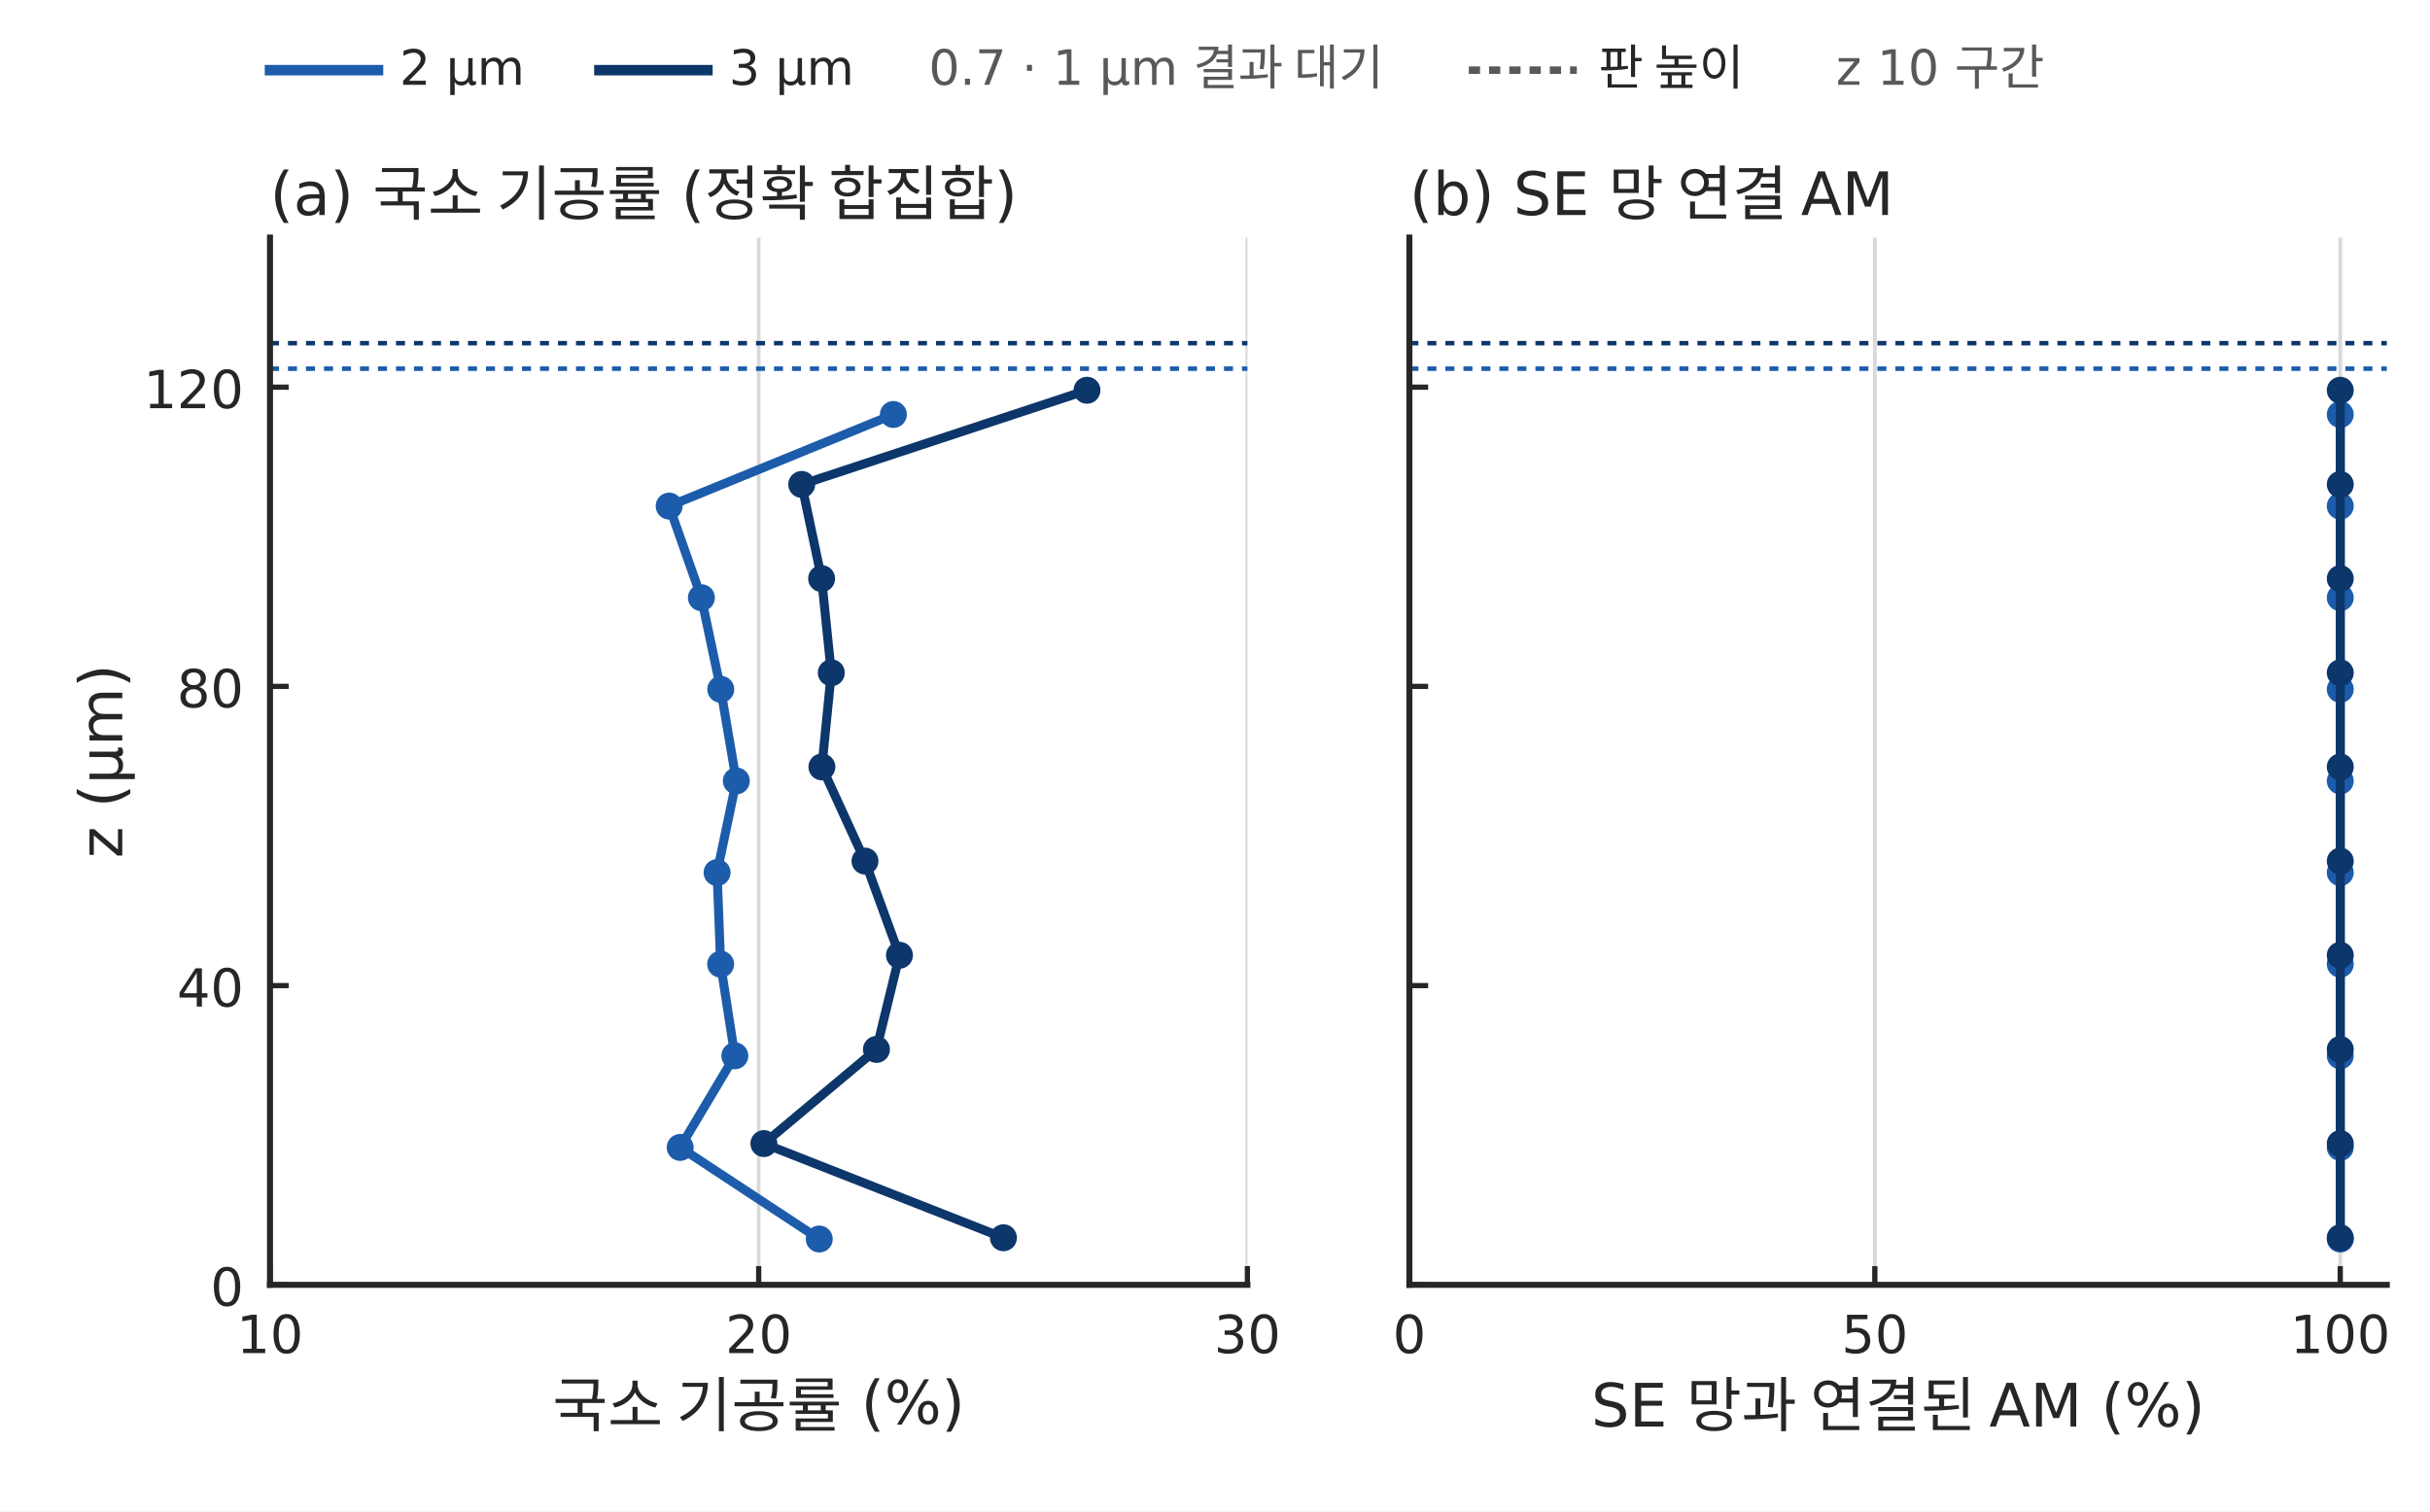
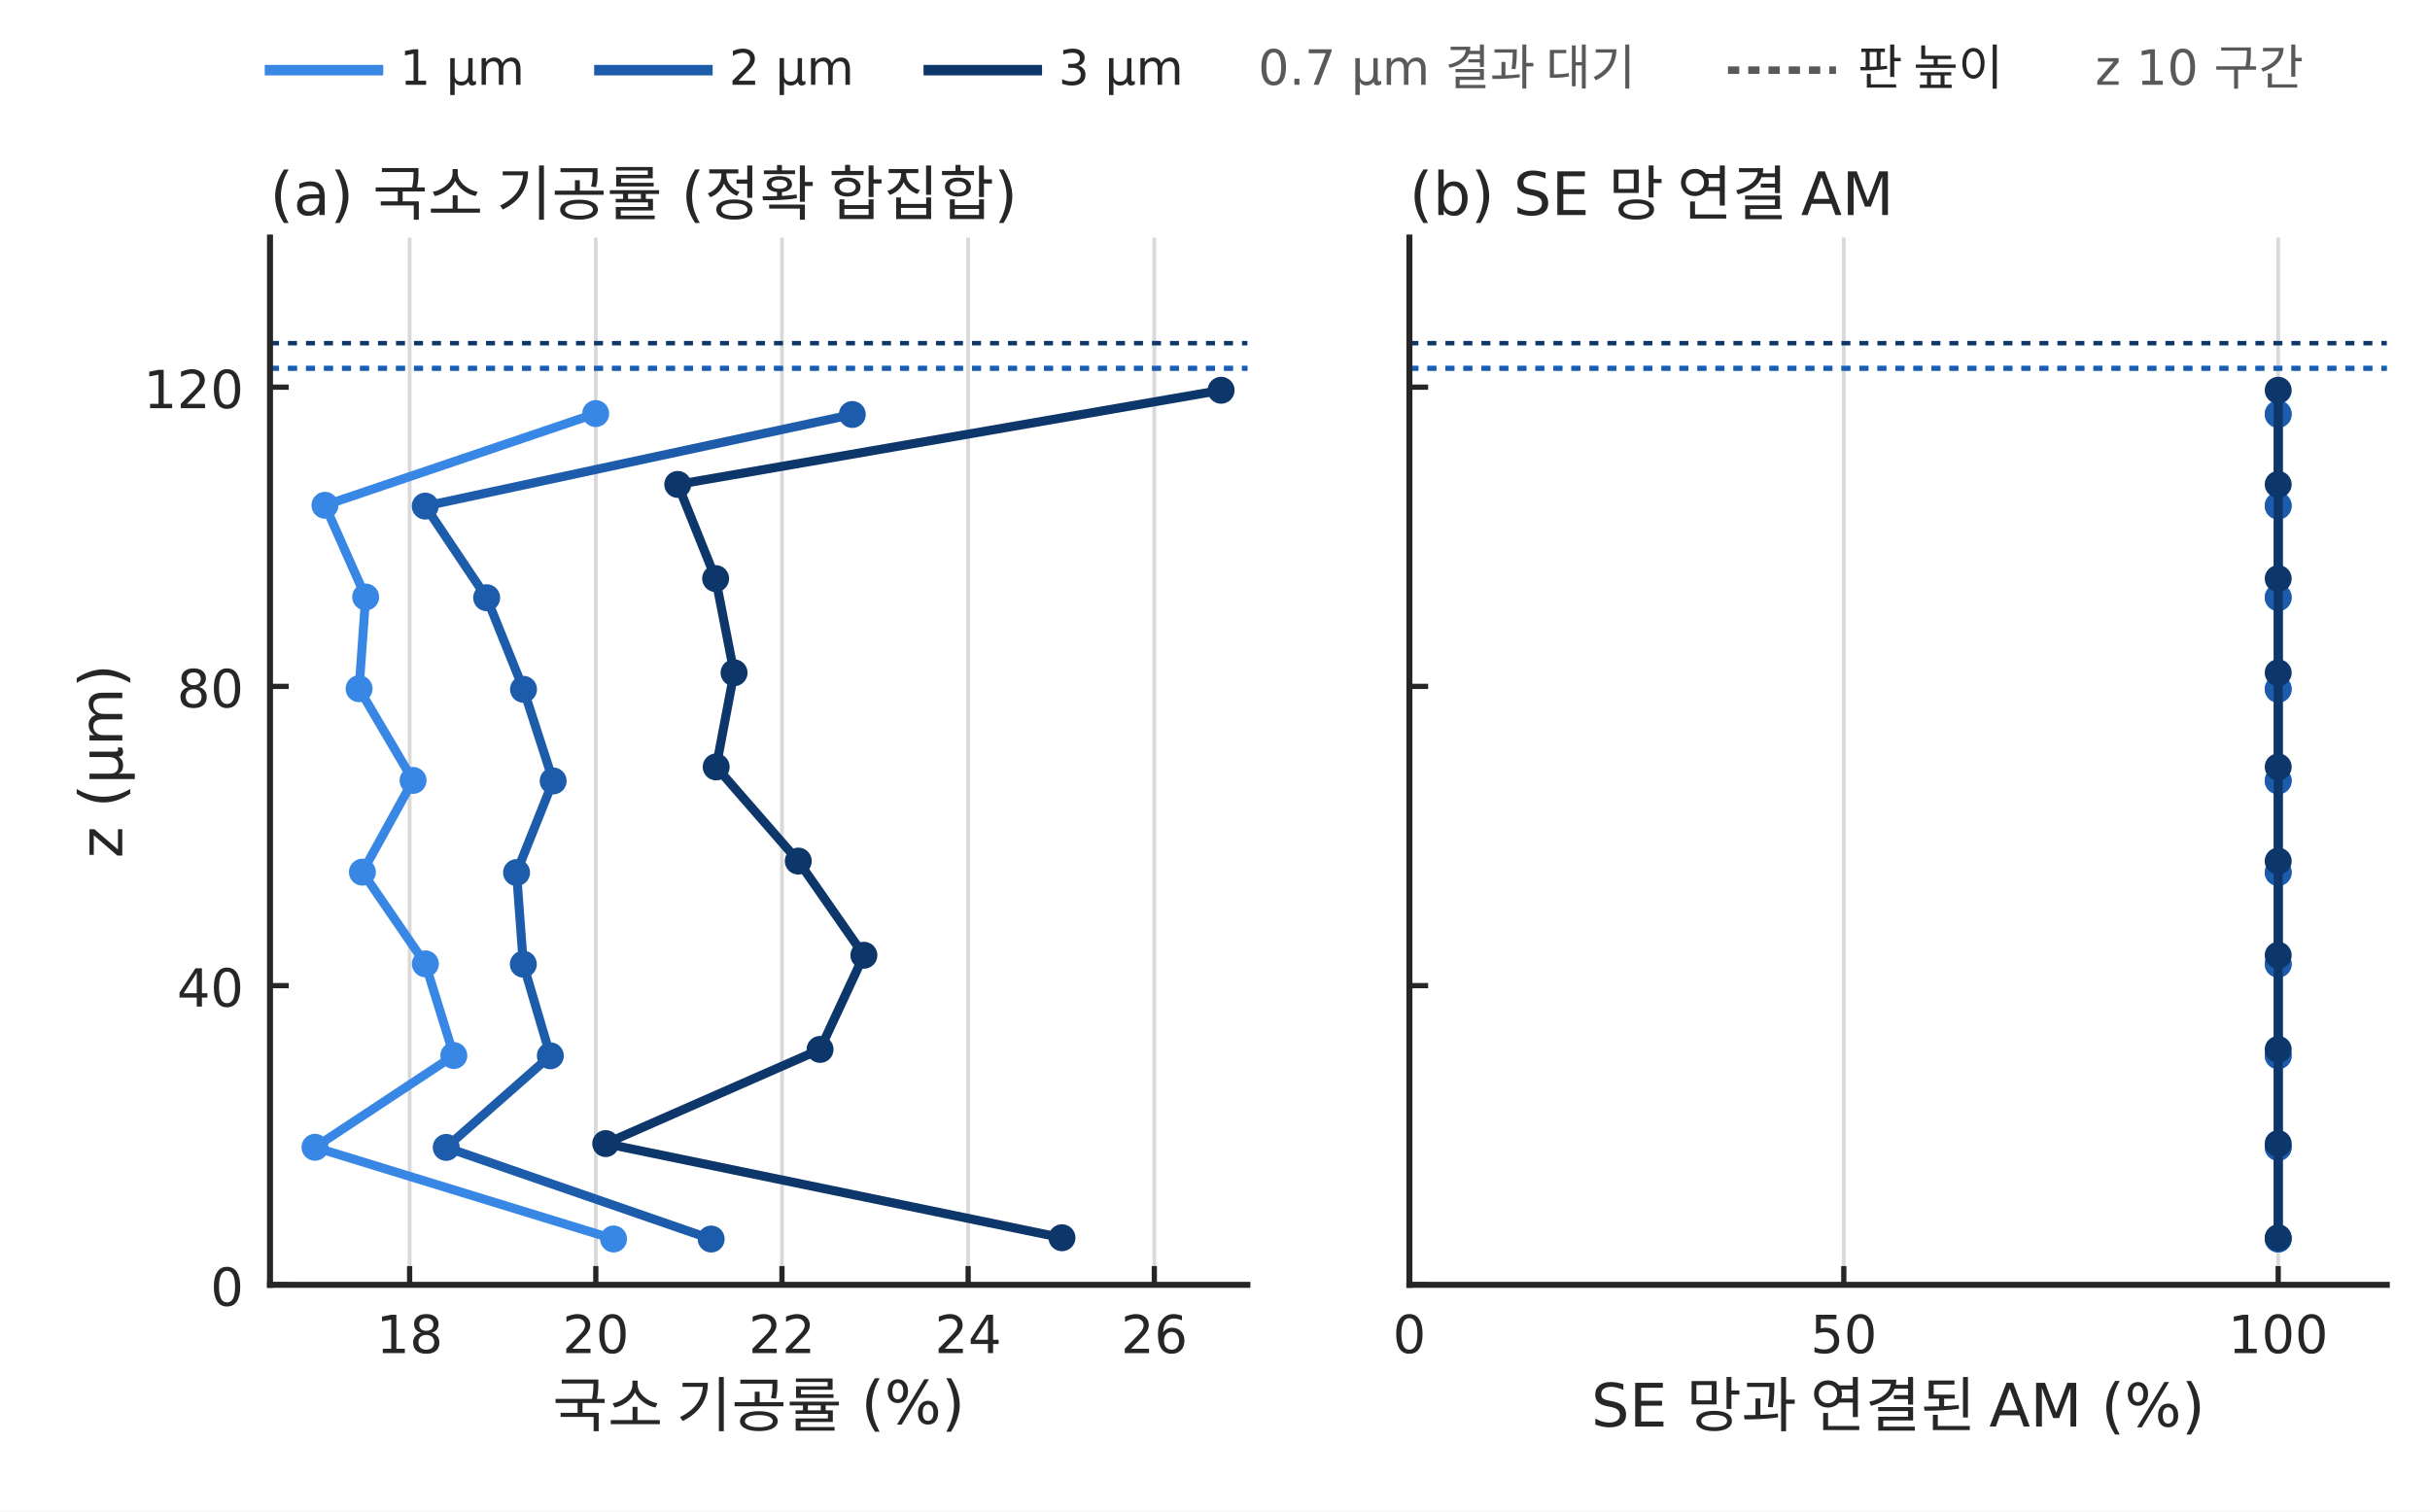
<svg xmlns="http://www.w3.org/2000/svg" xmlns:xlink="http://www.w3.org/1999/xlink" width="324pt" height="201.6pt" viewBox="0 0 324 201.6" version="1.1">
  <defs>
    <style type="text/css">*{stroke-linejoin: round; stroke-linecap: butt}</style>
  </defs>
  <g id="figure_1">
    <g id="patch_1">
      <path d="M 0 201.6  L 324 201.6  L 324 0  L 0 0  z " style="fill: #ffffff" />
    </g>
    <g id="axes_1">
      <g id="patch_2">
        <path d="M 36 171.36  L 166.32 171.36  L 166.32 31.68  L 36 31.68  z " style="fill: #ffffff" />
      </g>
      <g id="matplotlib.axis_1">
        <g id="xtick_1">
          <g id="line2d_1">
-             <path d="M 36 171.36  L 36 31.68  " clip-path="url(#pb339ef42fa)" style="fill: none; stroke: #d9d9d9; stroke-width: 0.5; stroke-linecap: square" />
+             <path d="M 54.617 171.36  L 54.617 31.68  " clip-path="url(#pb339ef42fa)" style="fill: none; stroke: #d9d9d9; stroke-width: 0.5; stroke-linecap: square" />
          </g>
          <g id="line2d_2">
            <defs>
              <path id="m898c4f598d" d="M 0 0  L 0 -2.5  " style="stroke: #262626; stroke-width: 0.7" />
            </defs>
            <g>
-               <use xlink:href="#m898c4f598d" x="36" y="171.36" style="fill: #262626; stroke: #262626; stroke-width: 0.7" />
+               <use xlink:href="#m898c4f598d" x="54.617" y="171.36" style="fill: #262626; stroke: #262626; stroke-width: 0.7" />
            </g>
          </g>
          <g id="text_1">
-             <text style="font-size: 7px; font-family: 'Aptos', 'Malgun Gothic', 'Carlito', 'WenQuanYi Zen Hei', 'DejaVu Sans'; text-anchor: middle; fill: #262626" x="36" y="180.459" transform="rotate(-0 36 180.4586)">10</text>
+             <text style="font-size: 7px; font-family: 'Aptos', 'Malgun Gothic', 'Carlito', 'WenQuanYi Zen Hei', 'DejaVu Sans'; text-anchor: middle; fill: #262626" x="54.617" y="180.459" transform="rotate(-0 54.61714 180.4586)">18</text>
          </g>
        </g>
        <g id="xtick_2">
          <g id="line2d_3">
-             <path d="M 101.16 171.36  L 101.16 31.68  " clip-path="url(#pb339ef42fa)" style="fill: none; stroke: #d9d9d9; stroke-width: 0.5; stroke-linecap: square" />
+             <path d="M 79.44 171.36  L 79.44 31.68  " clip-path="url(#pb339ef42fa)" style="fill: none; stroke: #d9d9d9; stroke-width: 0.5; stroke-linecap: square" />
          </g>
          <g id="line2d_4">
            <g>
-               <use xlink:href="#m898c4f598d" x="101.16" y="171.36" style="fill: #262626; stroke: #262626; stroke-width: 0.7" />
+               <use xlink:href="#m898c4f598d" x="79.44" y="171.36" style="fill: #262626; stroke: #262626; stroke-width: 0.7" />
            </g>
          </g>
          <g id="text_2">
-             <text style="font-size: 7px; font-family: 'Aptos', 'Malgun Gothic', 'Carlito', 'WenQuanYi Zen Hei', 'DejaVu Sans'; text-anchor: middle; fill: #262626" x="101.16" y="180.459" transform="rotate(-0 101.16 180.4586)">20</text>
+             <text style="font-size: 7px; font-family: 'Aptos', 'Malgun Gothic', 'Carlito', 'WenQuanYi Zen Hei', 'DejaVu Sans'; text-anchor: middle; fill: #262626" x="79.44" y="180.459" transform="rotate(-0 79.44 180.4586)">20</text>
          </g>
        </g>
        <g id="xtick_3">
          <g id="line2d_5">
-             <path d="M 166.32 171.36  L 166.32 31.68  " clip-path="url(#pb339ef42fa)" style="fill: none; stroke: #d9d9d9; stroke-width: 0.5; stroke-linecap: square" />
+             <path d="M 104.263 171.36  L 104.263 31.68  " clip-path="url(#pb339ef42fa)" style="fill: none; stroke: #d9d9d9; stroke-width: 0.5; stroke-linecap: square" />
          </g>
          <g id="line2d_6">
            <g>
-               <use xlink:href="#m898c4f598d" x="166.32" y="171.36" style="fill: #262626; stroke: #262626; stroke-width: 0.7" />
+               <use xlink:href="#m898c4f598d" x="104.263" y="171.36" style="fill: #262626; stroke: #262626; stroke-width: 0.7" />
            </g>
          </g>
          <g id="text_3">
-             <text style="font-size: 7px; font-family: 'Aptos', 'Malgun Gothic', 'Carlito', 'WenQuanYi Zen Hei', 'DejaVu Sans'; text-anchor: middle; fill: #262626" x="166.32" y="180.459" transform="rotate(-0 166.32 180.4586)">30</text>
-           </g>
-         </g>
-         <g id="text_4">
+             <text style="font-size: 7px; font-family: 'Aptos', 'Malgun Gothic', 'Carlito', 'WenQuanYi Zen Hei', 'DejaVu Sans'; text-anchor: middle; fill: #262626" x="104.263" y="180.459" transform="rotate(-0 104.2629 180.4586)">22</text>
+           </g>
+         </g>
+         <g id="xtick_4">
+           <g id="line2d_7">
+             <path d="M 129.086 171.36  L 129.086 31.68  " clip-path="url(#pb339ef42fa)" style="fill: none; stroke: #d9d9d9; stroke-width: 0.5; stroke-linecap: square" />
+           </g>
+           <g id="line2d_8">
+             <g>
+               <use xlink:href="#m898c4f598d" x="129.086" y="171.36" style="fill: #262626; stroke: #262626; stroke-width: 0.7" />
+             </g>
+           </g>
+           <g id="text_4">
+             <text style="font-size: 7px; font-family: 'Aptos', 'Malgun Gothic', 'Carlito', 'WenQuanYi Zen Hei', 'DejaVu Sans'; text-anchor: middle; fill: #262626" x="129.086" y="180.459" transform="rotate(-0 129.0857 180.4586)">24</text>
+           </g>
+         </g>
+         <g id="xtick_5">
+           <g id="line2d_9">
+             <path d="M 153.909 171.36  L 153.909 31.68  " clip-path="url(#pb339ef42fa)" style="fill: none; stroke: #d9d9d9; stroke-width: 0.5; stroke-linecap: square" />
+           </g>
+           <g id="line2d_10">
+             <g>
+               <use xlink:href="#m898c4f598d" x="153.909" y="171.36" style="fill: #262626; stroke: #262626; stroke-width: 0.7" />
+             </g>
+           </g>
+           <g id="text_5">
+             <text style="font-size: 7px; font-family: 'Aptos', 'Malgun Gothic', 'Carlito', 'WenQuanYi Zen Hei', 'DejaVu Sans'; text-anchor: middle; fill: #262626" x="153.909" y="180.459" transform="rotate(-0 153.9086 180.4586)">26</text>
+           </g>
+         </g>
+         <g id="text_6">
          <text style="font-size: 8px; font-family: 'Aptos', 'Malgun Gothic', 'Carlito', 'WenQuanYi Zen Hei', 'DejaVu Sans'; text-anchor: middle; fill: #262626" x="101.16" y="190.258" transform="rotate(-0 101.16 190.2584)">국소 기공률 (%)</text>
        </g>
      </g>
      <g id="matplotlib.axis_2">
        <g id="ytick_1">
-           <g id="line2d_7">
+           <g id="line2d_11">
            <defs>
              <path id="m4b9ea9e945" d="M 0 0  L 2.5 0  " style="stroke: #262626; stroke-width: 0.7" />
            </defs>
            <g>
              <use xlink:href="#m4b9ea9e945" x="36" y="171.36" style="fill: #262626; stroke: #262626; stroke-width: 0.7" />
            </g>
          </g>
-           <g id="text_5">
+           <g id="text_7">
            <text style="font-size: 7px; font-family: 'Aptos', 'Malgun Gothic', 'Carlito', 'WenQuanYi Zen Hei', 'DejaVu Sans'; text-anchor: end; fill: #262626" x="32.5" y="174.159" transform="rotate(-0 32.5 174.1593)">0</text>
          </g>
        </g>
        <g id="ytick_2">
-           <g id="line2d_8">
+           <g id="line2d_12">
            <g>
              <use xlink:href="#m4b9ea9e945" x="36" y="131.451" style="fill: #262626; stroke: #262626; stroke-width: 0.7" />
            </g>
          </g>
-           <g id="text_6">
+           <g id="text_8">
            <text style="font-size: 7px; font-family: 'Aptos', 'Malgun Gothic', 'Carlito', 'WenQuanYi Zen Hei', 'DejaVu Sans'; text-anchor: end; fill: #262626" x="32.5" y="134.251" transform="rotate(-0 32.5 134.2507)">40</text>
          </g>
        </g>
        <g id="ytick_3">
-           <g id="line2d_9">
+           <g id="line2d_13">
            <g>
              <use xlink:href="#m4b9ea9e945" x="36" y="91.543" style="fill: #262626; stroke: #262626; stroke-width: 0.7" />
            </g>
          </g>
-           <g id="text_7">
+           <g id="text_9">
            <text style="font-size: 7px; font-family: 'Aptos', 'Malgun Gothic', 'Carlito', 'WenQuanYi Zen Hei', 'DejaVu Sans'; text-anchor: end; fill: #262626" x="32.5" y="94.342" transform="rotate(-0 32.5 94.34217)">80</text>
          </g>
        </g>
        <g id="ytick_4">
-           <g id="line2d_10">
+           <g id="line2d_14">
            <g>
              <use xlink:href="#m4b9ea9e945" x="36" y="51.634" style="fill: #262626; stroke: #262626; stroke-width: 0.7" />
            </g>
          </g>
-           <g id="text_8">
+           <g id="text_10">
            <text style="font-size: 7px; font-family: 'Aptos', 'Malgun Gothic', 'Carlito', 'WenQuanYi Zen Hei', 'DejaVu Sans'; text-anchor: end; fill: #262626" x="32.5" y="54.434" transform="rotate(-0 32.5 54.4336)">120</text>
          </g>
        </g>
-         <g id="text_9">
+         <g id="text_11">
          <text style="font-size: 8px; font-family: 'Aptos', 'Malgun Gothic', 'Carlito', 'WenQuanYi Zen Hei', 'DejaVu Sans'; text-anchor: middle; fill: #262626" x="16.305" y="101.52" transform="rotate(-90 16.305 101.52)">z (µm)</text>
        </g>
      </g>
-       <g id="line2d_11">
+       <g id="line2d_15">
+         <path d="M 36 49.044  L 166.32 49.044  " clip-path="url(#pb339ef42fa)" style="fill: none; stroke-dasharray: 1.2,1.2; stroke-dashoffset: 0; stroke: #3987e5; stroke-width: 0.6" />
+       </g>
+       <g id="line2d_16">
        <path d="M 36 49.171  L 166.32 49.171  " clip-path="url(#pb339ef42fa)" style="fill: none; stroke-dasharray: 1.2,1.2; stroke-dashoffset: 0; stroke: #1c5cab; stroke-width: 0.6" />
      </g>
-       <g id="line2d_12">
+       <g id="line2d_17">
        <path d="M 36 45.771  L 166.32 45.771  " clip-path="url(#pb339ef42fa)" style="fill: none; stroke-dasharray: 1.2,1.2; stroke-dashoffset: 0; stroke: #0d366b; stroke-width: 0.6" />
      </g>
      <g id="patch_3">
        <path d="M 36 171.36  L 36 31.68  " style="fill: none; stroke: #262626; stroke-width: 0.8; stroke-linejoin: miter; stroke-linecap: square" />
      </g>
      <g id="patch_4">
        <path d="M 36 171.36  L 166.32 171.36  " style="fill: none; stroke: #262626; stroke-width: 0.8; stroke-linejoin: miter; stroke-linecap: square" />
      </g>
-       <g id="line2d_13">
-         <path d="M 109.235 165.251  L 90.69 153.032  L 97.977 140.813  L 96.087 128.594  L 95.612 116.375  L 98.175 104.156  L 96.1 91.937  L 93.52 79.718  L 89.221 67.499  L 119.114 55.28  " clip-path="url(#pb339ef42fa)" style="fill: none; stroke: #1c5cab; stroke-width: 1.2; stroke-linecap: square" />
+       <g id="line2d_18">
+         <path d="M 81.809 165.244  L 42.001 153.013  L 60.511 140.781  L 56.717 128.549  L 48.32 116.318  L 55.075 104.086  L 47.877 91.855  L 48.755 79.623  L 43.328 67.392  L 79.426 55.16  " clip-path="url(#pb339ef42fa)" style="fill: none; stroke: #3987e5; stroke-width: 1.2; stroke-linecap: square" />
+         <defs>
+           <path id="m0f9a346765" d="M 0 1.3  C 0.345 1.3 0.675 1.163 0.919 0.919  C 1.163 0.675 1.3 0.345 1.3 0  C 1.3 -0.345 1.163 -0.675 0.919 -0.919  C 0.675 -1.163 0.345 -1.3 0 -1.3  C -0.345 -1.3 -0.675 -1.163 -0.919 -0.919  C -1.163 -0.675 -1.3 -0.345 -1.3 0  C -1.3 0.345 -1.163 0.675 -0.919 0.919  C -0.675 1.163 -0.345 1.3 0 1.3  z " style="stroke: #3987e5" />
+         </defs>
+         <g clip-path="url(#pb339ef42fa)">
+           <use xlink:href="#m0f9a346765" x="81.809" y="165.244" style="fill: #3987e5; stroke: #3987e5" />
+           <use xlink:href="#m0f9a346765" x="42.001" y="153.013" style="fill: #3987e5; stroke: #3987e5" />
+           <use xlink:href="#m0f9a346765" x="60.511" y="140.781" style="fill: #3987e5; stroke: #3987e5" />
+           <use xlink:href="#m0f9a346765" x="56.717" y="128.549" style="fill: #3987e5; stroke: #3987e5" />
+           <use xlink:href="#m0f9a346765" x="48.32" y="116.318" style="fill: #3987e5; stroke: #3987e5" />
+           <use xlink:href="#m0f9a346765" x="55.075" y="104.086" style="fill: #3987e5; stroke: #3987e5" />
+           <use xlink:href="#m0f9a346765" x="47.877" y="91.855" style="fill: #3987e5; stroke: #3987e5" />
+           <use xlink:href="#m0f9a346765" x="48.755" y="79.623" style="fill: #3987e5; stroke: #3987e5" />
+           <use xlink:href="#m0f9a346765" x="43.328" y="67.392" style="fill: #3987e5; stroke: #3987e5" />
+           <use xlink:href="#m0f9a346765" x="79.426" y="55.16" style="fill: #3987e5; stroke: #3987e5" />
+         </g>
+       </g>
+       <g id="line2d_19">
+         <path d="M 94.822 165.251  L 59.497 153.032  L 73.377 140.813  L 69.776 128.594  L 68.873 116.375  L 73.754 104.156  L 69.802 91.937  L 64.887 79.718  L 56.698 67.499  L 113.638 55.28  " clip-path="url(#pb339ef42fa)" style="fill: none; stroke: #1c5cab; stroke-width: 1.2; stroke-linecap: square" />
        <defs>
          <path id="m8c6df40e9e" d="M 0 1.3  C 0.345 1.3 0.675 1.163 0.919 0.919  C 1.163 0.675 1.3 0.345 1.3 0  C 1.3 -0.345 1.163 -0.675 0.919 -0.919  C 0.675 -1.163 0.345 -1.3 0 -1.3  C -0.345 -1.3 -0.675 -1.163 -0.919 -0.919  C -1.163 -0.675 -1.3 -0.345 -1.3 0  C -1.3 0.345 -1.163 0.675 -0.919 0.919  C -0.675 1.163 -0.345 1.3 0 1.3  z " style="stroke: #1c5cab" />
        </defs>
        <g clip-path="url(#pb339ef42fa)">
-           <use xlink:href="#m8c6df40e9e" x="109.235" y="165.251" style="fill: #1c5cab; stroke: #1c5cab" />
-           <use xlink:href="#m8c6df40e9e" x="90.69" y="153.032" style="fill: #1c5cab; stroke: #1c5cab" />
-           <use xlink:href="#m8c6df40e9e" x="97.977" y="140.813" style="fill: #1c5cab; stroke: #1c5cab" />
-           <use xlink:href="#m8c6df40e9e" x="96.087" y="128.594" style="fill: #1c5cab; stroke: #1c5cab" />
-           <use xlink:href="#m8c6df40e9e" x="95.612" y="116.375" style="fill: #1c5cab; stroke: #1c5cab" />
-           <use xlink:href="#m8c6df40e9e" x="98.175" y="104.156" style="fill: #1c5cab; stroke: #1c5cab" />
-           <use xlink:href="#m8c6df40e9e" x="96.1" y="91.937" style="fill: #1c5cab; stroke: #1c5cab" />
-           <use xlink:href="#m8c6df40e9e" x="93.52" y="79.718" style="fill: #1c5cab; stroke: #1c5cab" />
-           <use xlink:href="#m8c6df40e9e" x="89.221" y="67.499" style="fill: #1c5cab; stroke: #1c5cab" />
-           <use xlink:href="#m8c6df40e9e" x="119.114" y="55.28" style="fill: #1c5cab; stroke: #1c5cab" />
-         </g>
-       </g>
-       <g id="line2d_14">
-         <path d="M 133.791 165.081  L 101.853 152.522  L 116.859 139.963  L 119.927 127.404  L 115.333 114.845  L 109.587 102.286  L 110.839 89.727  L 109.549 77.168  L 106.896 64.609  L 144.931 52.05  " clip-path="url(#pb339ef42fa)" style="fill: none; stroke: #0d366b; stroke-width: 1.2; stroke-linecap: square" />
+           <use xlink:href="#m8c6df40e9e" x="94.822" y="165.251" style="fill: #1c5cab; stroke: #1c5cab" />
+           <use xlink:href="#m8c6df40e9e" x="59.497" y="153.032" style="fill: #1c5cab; stroke: #1c5cab" />
+           <use xlink:href="#m8c6df40e9e" x="73.377" y="140.813" style="fill: #1c5cab; stroke: #1c5cab" />
+           <use xlink:href="#m8c6df40e9e" x="69.776" y="128.594" style="fill: #1c5cab; stroke: #1c5cab" />
+           <use xlink:href="#m8c6df40e9e" x="68.873" y="116.375" style="fill: #1c5cab; stroke: #1c5cab" />
+           <use xlink:href="#m8c6df40e9e" x="73.754" y="104.156" style="fill: #1c5cab; stroke: #1c5cab" />
+           <use xlink:href="#m8c6df40e9e" x="69.802" y="91.937" style="fill: #1c5cab; stroke: #1c5cab" />
+           <use xlink:href="#m8c6df40e9e" x="64.887" y="79.718" style="fill: #1c5cab; stroke: #1c5cab" />
+           <use xlink:href="#m8c6df40e9e" x="56.698" y="67.499" style="fill: #1c5cab; stroke: #1c5cab" />
+           <use xlink:href="#m8c6df40e9e" x="113.638" y="55.28" style="fill: #1c5cab; stroke: #1c5cab" />
+         </g>
+       </g>
+       <g id="line2d_20">
+         <path d="M 141.595 165.081  L 80.76 152.522  L 109.343 139.963  L 115.187 127.404  L 106.437 114.845  L 95.491 102.286  L 97.875 89.727  L 95.418 77.168  L 90.366 64.609  L 162.813 52.05  " clip-path="url(#pb339ef42fa)" style="fill: none; stroke: #0d366b; stroke-width: 1.2; stroke-linecap: square" />
        <defs>
          <path id="md6f0589c9d" d="M 0 1.3  C 0.345 1.3 0.675 1.163 0.919 0.919  C 1.163 0.675 1.3 0.345 1.3 0  C 1.3 -0.345 1.163 -0.675 0.919 -0.919  C 0.675 -1.163 0.345 -1.3 0 -1.3  C -0.345 -1.3 -0.675 -1.163 -0.919 -0.919  C -1.163 -0.675 -1.3 -0.345 -1.3 0  C -1.3 0.345 -1.163 0.675 -0.919 0.919  C -0.675 1.163 -0.345 1.3 0 1.3  z " style="stroke: #0d366b" />
        </defs>
        <g clip-path="url(#pb339ef42fa)">
-           <use xlink:href="#md6f0589c9d" x="133.791" y="165.081" style="fill: #0d366b; stroke: #0d366b" />
-           <use xlink:href="#md6f0589c9d" x="101.853" y="152.522" style="fill: #0d366b; stroke: #0d366b" />
-           <use xlink:href="#md6f0589c9d" x="116.859" y="139.963" style="fill: #0d366b; stroke: #0d366b" />
-           <use xlink:href="#md6f0589c9d" x="119.927" y="127.404" style="fill: #0d366b; stroke: #0d366b" />
-           <use xlink:href="#md6f0589c9d" x="115.333" y="114.845" style="fill: #0d366b; stroke: #0d366b" />
-           <use xlink:href="#md6f0589c9d" x="109.587" y="102.286" style="fill: #0d366b; stroke: #0d366b" />
-           <use xlink:href="#md6f0589c9d" x="110.839" y="89.727" style="fill: #0d366b; stroke: #0d366b" />
-           <use xlink:href="#md6f0589c9d" x="109.549" y="77.168" style="fill: #0d366b; stroke: #0d366b" />
-           <use xlink:href="#md6f0589c9d" x="106.896" y="64.609" style="fill: #0d366b; stroke: #0d366b" />
-           <use xlink:href="#md6f0589c9d" x="144.931" y="52.05" style="fill: #0d366b; stroke: #0d366b" />
-         </g>
-       </g>
-       <g id="text_10">
+           <use xlink:href="#md6f0589c9d" x="141.595" y="165.081" style="fill: #0d366b; stroke: #0d366b" />
+           <use xlink:href="#md6f0589c9d" x="80.76" y="152.522" style="fill: #0d366b; stroke: #0d366b" />
+           <use xlink:href="#md6f0589c9d" x="109.343" y="139.963" style="fill: #0d366b; stroke: #0d366b" />
+           <use xlink:href="#md6f0589c9d" x="115.187" y="127.404" style="fill: #0d366b; stroke: #0d366b" />
+           <use xlink:href="#md6f0589c9d" x="106.437" y="114.845" style="fill: #0d366b; stroke: #0d366b" />
+           <use xlink:href="#md6f0589c9d" x="95.491" y="102.286" style="fill: #0d366b; stroke: #0d366b" />
+           <use xlink:href="#md6f0589c9d" x="97.875" y="89.727" style="fill: #0d366b; stroke: #0d366b" />
+           <use xlink:href="#md6f0589c9d" x="95.418" y="77.168" style="fill: #0d366b; stroke: #0d366b" />
+           <use xlink:href="#md6f0589c9d" x="90.366" y="64.609" style="fill: #0d366b; stroke: #0d366b" />
+           <use xlink:href="#md6f0589c9d" x="162.813" y="52.05" style="fill: #0d366b; stroke: #0d366b" />
+         </g>
+       </g>
+       <g id="text_12">
        <text style="font-size: 8px; font-family: 'Aptos', 'Malgun Gothic', 'Carlito', 'WenQuanYi Zen Hei', 'DejaVu Sans'; text-anchor: start; fill: #262626" x="36" y="28.68" transform="rotate(-0 36 28.68)">(a) 국소 기공률 (정확 합집합)</text>
      </g>
    </g>
    <g id="axes_2">
      <g id="patch_5">
        <path d="M 187.92 171.36  L 318.24 171.36  L 318.24 31.68  L 187.92 31.68  z " style="fill: #ffffff" />
      </g>
      <g id="matplotlib.axis_3">
-         <g id="xtick_4">
-           <g id="line2d_15">
+         <g id="xtick_6">
+           <g id="line2d_21">
            <path d="M 187.92 171.36  L 187.92 31.68  " clip-path="url(#p50a8fc3a42)" style="fill: none; stroke: #d9d9d9; stroke-width: 0.5; stroke-linecap: square" />
          </g>
-           <g id="line2d_16">
+           <g id="line2d_22">
            <g>
              <use xlink:href="#m898c4f598d" x="187.92" y="171.36" style="fill: #262626; stroke: #262626; stroke-width: 0.7" />
            </g>
          </g>
-           <g id="text_11">
+           <g id="text_13">
            <text style="font-size: 7px; font-family: 'Aptos', 'Malgun Gothic', 'Carlito', 'WenQuanYi Zen Hei', 'DejaVu Sans'; text-anchor: middle; fill: #262626" x="187.92" y="180.459" transform="rotate(-0 187.92 180.4586)">0</text>
          </g>
        </g>
-         <g id="xtick_5">
-           <g id="line2d_17">
-             <path d="M 249.977 171.36  L 249.977 31.68  " clip-path="url(#p50a8fc3a42)" style="fill: none; stroke: #d9d9d9; stroke-width: 0.5; stroke-linecap: square" />
-           </g>
-           <g id="line2d_18">
-             <g>
-               <use xlink:href="#m898c4f598d" x="249.977" y="171.36" style="fill: #262626; stroke: #262626; stroke-width: 0.7" />
-             </g>
-           </g>
-           <g id="text_12">
-             <text style="font-size: 7px; font-family: 'Aptos', 'Malgun Gothic', 'Carlito', 'WenQuanYi Zen Hei', 'DejaVu Sans'; text-anchor: middle; fill: #262626" x="249.977" y="180.459" transform="rotate(-0 249.9771 180.4586)">50</text>
-           </g>
-         </g>
-         <g id="xtick_6">
-           <g id="line2d_19">
-             <path d="M 312.034 171.36  L 312.034 31.68  " clip-path="url(#p50a8fc3a42)" style="fill: none; stroke: #d9d9d9; stroke-width: 0.5; stroke-linecap: square" />
-           </g>
-           <g id="line2d_20">
-             <g>
-               <use xlink:href="#m898c4f598d" x="312.034" y="171.36" style="fill: #262626; stroke: #262626; stroke-width: 0.7" />
-             </g>
-           </g>
-           <g id="text_13">
-             <text style="font-size: 7px; font-family: 'Aptos', 'Malgun Gothic', 'Carlito', 'WenQuanYi Zen Hei', 'DejaVu Sans'; text-anchor: middle; fill: #262626" x="312.034" y="180.459" transform="rotate(-0 312.0343 180.4586)">100</text>
-           </g>
-         </g>
-         <g id="text_14">
+         <g id="xtick_7">
+           <g id="line2d_23">
+             <path d="M 245.84 171.36  L 245.84 31.68  " clip-path="url(#p50a8fc3a42)" style="fill: none; stroke: #d9d9d9; stroke-width: 0.5; stroke-linecap: square" />
+           </g>
+           <g id="line2d_24">
+             <g>
+               <use xlink:href="#m898c4f598d" x="245.84" y="171.36" style="fill: #262626; stroke: #262626; stroke-width: 0.7" />
+             </g>
+           </g>
+           <g id="text_14">
+             <text style="font-size: 7px; font-family: 'Aptos', 'Malgun Gothic', 'Carlito', 'WenQuanYi Zen Hei', 'DejaVu Sans'; text-anchor: middle; fill: #262626" x="245.84" y="180.459" transform="rotate(-0 245.84 180.4586)">50</text>
+           </g>
+         </g>
+         <g id="xtick_8">
+           <g id="line2d_25">
+             <path d="M 303.76 171.36  L 303.76 31.68  " clip-path="url(#p50a8fc3a42)" style="fill: none; stroke: #d9d9d9; stroke-width: 0.5; stroke-linecap: square" />
+           </g>
+           <g id="line2d_26">
+             <g>
+               <use xlink:href="#m898c4f598d" x="303.76" y="171.36" style="fill: #262626; stroke: #262626; stroke-width: 0.7" />
+             </g>
+           </g>
+           <g id="text_15">
+             <text style="font-size: 7px; font-family: 'Aptos', 'Malgun Gothic', 'Carlito', 'WenQuanYi Zen Hei', 'DejaVu Sans'; text-anchor: middle; fill: #262626" x="303.76" y="180.459" transform="rotate(-0 303.76 180.4586)">100</text>
+           </g>
+         </g>
+         <g id="text_16">
          <text style="font-size: 8px; font-family: 'Aptos', 'Malgun Gothic', 'Carlito', 'WenQuanYi Zen Hei', 'DejaVu Sans'; text-anchor: middle; fill: #262626" x="253.08" y="190.258" transform="rotate(-0 253.08 190.2584)">SE 망과 연결된 AM (%)</text>
        </g>
      </g>
      <g id="matplotlib.axis_4">
        <g id="ytick_5">
-           <g id="line2d_21">
+           <g id="line2d_27">
            <g>
              <use xlink:href="#m4b9ea9e945" x="187.92" y="171.36" style="fill: #262626; stroke: #262626; stroke-width: 0.7" />
            </g>
          </g>
        </g>
        <g id="ytick_6">
-           <g id="line2d_22">
+           <g id="line2d_28">
            <g>
              <use xlink:href="#m4b9ea9e945" x="187.92" y="131.451" style="fill: #262626; stroke: #262626; stroke-width: 0.7" />
            </g>
          </g>
        </g>
        <g id="ytick_7">
-           <g id="line2d_23">
+           <g id="line2d_29">
            <g>
              <use xlink:href="#m4b9ea9e945" x="187.92" y="91.543" style="fill: #262626; stroke: #262626; stroke-width: 0.7" />
            </g>
          </g>
        </g>
        <g id="ytick_8">
-           <g id="line2d_24">
+           <g id="line2d_30">
            <g>
              <use xlink:href="#m4b9ea9e945" x="187.92" y="51.634" style="fill: #262626; stroke: #262626; stroke-width: 0.7" />
            </g>
          </g>
        </g>
      </g>
-       <g id="line2d_25">
+       <g id="line2d_31">
+         <path d="M 187.92 49.044  L 318.24 49.044  " clip-path="url(#p50a8fc3a42)" style="fill: none; stroke-dasharray: 1.2,1.2; stroke-dashoffset: 0; stroke: #3987e5; stroke-width: 0.6" />
+       </g>
+       <g id="line2d_32">
        <path d="M 187.92 49.171  L 318.24 49.171  " clip-path="url(#p50a8fc3a42)" style="fill: none; stroke-dasharray: 1.2,1.2; stroke-dashoffset: 0; stroke: #1c5cab; stroke-width: 0.6" />
      </g>
-       <g id="line2d_26">
+       <g id="line2d_33">
        <path d="M 187.92 45.771  L 318.24 45.771  " clip-path="url(#p50a8fc3a42)" style="fill: none; stroke-dasharray: 1.2,1.2; stroke-dashoffset: 0; stroke: #0d366b; stroke-width: 0.6" />
      </g>
      <g id="patch_6">
        <path d="M 187.92 171.36  L 187.92 31.68  " style="fill: none; stroke: #262626; stroke-width: 0.8; stroke-linejoin: miter; stroke-linecap: square" />
      </g>
      <g id="patch_7">
        <path d="M 187.92 171.36  L 318.24 171.36  " style="fill: none; stroke: #262626; stroke-width: 0.8; stroke-linejoin: miter; stroke-linecap: square" />
      </g>
-       <g id="line2d_27">
-         <path d="M 312.034 165.251  L 312.034 153.032  L 312.034 140.813  L 312.034 128.594  L 312.034 116.375  L 312.034 104.156  L 312.034 91.937  L 312.034 79.718  L 312.034 67.499  L 312.034 55.28  " clip-path="url(#p50a8fc3a42)" style="fill: none; stroke: #1c5cab; stroke-width: 1.2; stroke-linecap: square" />
+       <g id="line2d_34">
+         <path d="M 303.76 165.244  L 303.76 153.013  L 303.76 140.781  L 303.76 128.549  L 303.76 116.318  L 303.76 104.086  L 303.76 91.855  L 303.76 79.623  L 303.76 67.392  L 303.76 55.16  " clip-path="url(#p50a8fc3a42)" style="fill: none; stroke: #3987e5; stroke-width: 1.2; stroke-linecap: square" />
        <g clip-path="url(#p50a8fc3a42)">
-           <use xlink:href="#m8c6df40e9e" x="312.034" y="165.251" style="fill: #1c5cab; stroke: #1c5cab" />
-           <use xlink:href="#m8c6df40e9e" x="312.034" y="153.032" style="fill: #1c5cab; stroke: #1c5cab" />
-           <use xlink:href="#m8c6df40e9e" x="312.034" y="140.813" style="fill: #1c5cab; stroke: #1c5cab" />
-           <use xlink:href="#m8c6df40e9e" x="312.034" y="128.594" style="fill: #1c5cab; stroke: #1c5cab" />
-           <use xlink:href="#m8c6df40e9e" x="312.034" y="116.375" style="fill: #1c5cab; stroke: #1c5cab" />
-           <use xlink:href="#m8c6df40e9e" x="312.034" y="104.156" style="fill: #1c5cab; stroke: #1c5cab" />
-           <use xlink:href="#m8c6df40e9e" x="312.034" y="91.937" style="fill: #1c5cab; stroke: #1c5cab" />
-           <use xlink:href="#m8c6df40e9e" x="312.034" y="79.718" style="fill: #1c5cab; stroke: #1c5cab" />
-           <use xlink:href="#m8c6df40e9e" x="312.034" y="67.499" style="fill: #1c5cab; stroke: #1c5cab" />
-           <use xlink:href="#m8c6df40e9e" x="312.034" y="55.28" style="fill: #1c5cab; stroke: #1c5cab" />
-         </g>
-       </g>
-       <g id="line2d_28">
-         <path d="M 312.034 165.081  L 312.034 152.522  L 312.034 139.963  L 312.034 127.404  L 312.034 114.845  L 312.034 102.286  L 312.034 89.727  L 312.034 77.168  L 312.034 64.609  L 312.034 52.05  " clip-path="url(#p50a8fc3a42)" style="fill: none; stroke: #0d366b; stroke-width: 1.2; stroke-linecap: square" />
+           <use xlink:href="#m0f9a346765" x="303.76" y="165.244" style="fill: #3987e5; stroke: #3987e5" />
+           <use xlink:href="#m0f9a346765" x="303.76" y="153.013" style="fill: #3987e5; stroke: #3987e5" />
+           <use xlink:href="#m0f9a346765" x="303.76" y="140.781" style="fill: #3987e5; stroke: #3987e5" />
+           <use xlink:href="#m0f9a346765" x="303.76" y="128.549" style="fill: #3987e5; stroke: #3987e5" />
+           <use xlink:href="#m0f9a346765" x="303.76" y="116.318" style="fill: #3987e5; stroke: #3987e5" />
+           <use xlink:href="#m0f9a346765" x="303.76" y="104.086" style="fill: #3987e5; stroke: #3987e5" />
+           <use xlink:href="#m0f9a346765" x="303.76" y="91.855" style="fill: #3987e5; stroke: #3987e5" />
+           <use xlink:href="#m0f9a346765" x="303.76" y="79.623" style="fill: #3987e5; stroke: #3987e5" />
+           <use xlink:href="#m0f9a346765" x="303.76" y="67.392" style="fill: #3987e5; stroke: #3987e5" />
+           <use xlink:href="#m0f9a346765" x="303.76" y="55.16" style="fill: #3987e5; stroke: #3987e5" />
+         </g>
+       </g>
+       <g id="line2d_35">
+         <path d="M 303.76 165.251  L 303.76 153.032  L 303.76 140.813  L 303.76 128.594  L 303.76 116.375  L 303.76 104.156  L 303.76 91.937  L 303.76 79.718  L 303.76 67.499  L 303.76 55.28  " clip-path="url(#p50a8fc3a42)" style="fill: none; stroke: #1c5cab; stroke-width: 1.2; stroke-linecap: square" />
        <g clip-path="url(#p50a8fc3a42)">
-           <use xlink:href="#md6f0589c9d" x="312.034" y="165.081" style="fill: #0d366b; stroke: #0d366b" />
-           <use xlink:href="#md6f0589c9d" x="312.034" y="152.522" style="fill: #0d366b; stroke: #0d366b" />
-           <use xlink:href="#md6f0589c9d" x="312.034" y="139.963" style="fill: #0d366b; stroke: #0d366b" />
-           <use xlink:href="#md6f0589c9d" x="312.034" y="127.404" style="fill: #0d366b; stroke: #0d366b" />
-           <use xlink:href="#md6f0589c9d" x="312.034" y="114.845" style="fill: #0d366b; stroke: #0d366b" />
-           <use xlink:href="#md6f0589c9d" x="312.034" y="102.286" style="fill: #0d366b; stroke: #0d366b" />
-           <use xlink:href="#md6f0589c9d" x="312.034" y="89.727" style="fill: #0d366b; stroke: #0d366b" />
-           <use xlink:href="#md6f0589c9d" x="312.034" y="77.168" style="fill: #0d366b; stroke: #0d366b" />
-           <use xlink:href="#md6f0589c9d" x="312.034" y="64.609" style="fill: #0d366b; stroke: #0d366b" />
-           <use xlink:href="#md6f0589c9d" x="312.034" y="52.05" style="fill: #0d366b; stroke: #0d366b" />
-         </g>
-       </g>
-       <g id="text_15">
+           <use xlink:href="#m8c6df40e9e" x="303.76" y="165.251" style="fill: #1c5cab; stroke: #1c5cab" />
+           <use xlink:href="#m8c6df40e9e" x="303.76" y="153.032" style="fill: #1c5cab; stroke: #1c5cab" />
+           <use xlink:href="#m8c6df40e9e" x="303.76" y="140.813" style="fill: #1c5cab; stroke: #1c5cab" />
+           <use xlink:href="#m8c6df40e9e" x="303.76" y="128.594" style="fill: #1c5cab; stroke: #1c5cab" />
+           <use xlink:href="#m8c6df40e9e" x="303.76" y="116.375" style="fill: #1c5cab; stroke: #1c5cab" />
+           <use xlink:href="#m8c6df40e9e" x="303.76" y="104.156" style="fill: #1c5cab; stroke: #1c5cab" />
+           <use xlink:href="#m8c6df40e9e" x="303.76" y="91.937" style="fill: #1c5cab; stroke: #1c5cab" />
+           <use xlink:href="#m8c6df40e9e" x="303.76" y="79.718" style="fill: #1c5cab; stroke: #1c5cab" />
+           <use xlink:href="#m8c6df40e9e" x="303.76" y="67.499" style="fill: #1c5cab; stroke: #1c5cab" />
+           <use xlink:href="#m8c6df40e9e" x="303.76" y="55.28" style="fill: #1c5cab; stroke: #1c5cab" />
+         </g>
+       </g>
+       <g id="line2d_36">
+         <path d="M 303.76 165.081  L 303.76 152.522  L 303.76 139.963  L 303.76 127.404  L 303.76 114.845  L 303.76 102.286  L 303.76 89.727  L 303.76 77.168  L 303.76 64.609  L 303.76 52.05  " clip-path="url(#p50a8fc3a42)" style="fill: none; stroke: #0d366b; stroke-width: 1.2; stroke-linecap: square" />
+         <g clip-path="url(#p50a8fc3a42)">
+           <use xlink:href="#md6f0589c9d" x="303.76" y="165.081" style="fill: #0d366b; stroke: #0d366b" />
+           <use xlink:href="#md6f0589c9d" x="303.76" y="152.522" style="fill: #0d366b; stroke: #0d366b" />
+           <use xlink:href="#md6f0589c9d" x="303.76" y="139.963" style="fill: #0d366b; stroke: #0d366b" />
+           <use xlink:href="#md6f0589c9d" x="303.76" y="127.404" style="fill: #0d366b; stroke: #0d366b" />
+           <use xlink:href="#md6f0589c9d" x="303.76" y="114.845" style="fill: #0d366b; stroke: #0d366b" />
+           <use xlink:href="#md6f0589c9d" x="303.76" y="102.286" style="fill: #0d366b; stroke: #0d366b" />
+           <use xlink:href="#md6f0589c9d" x="303.76" y="89.727" style="fill: #0d366b; stroke: #0d366b" />
+           <use xlink:href="#md6f0589c9d" x="303.76" y="77.168" style="fill: #0d366b; stroke: #0d366b" />
+           <use xlink:href="#md6f0589c9d" x="303.76" y="64.609" style="fill: #0d366b; stroke: #0d366b" />
+           <use xlink:href="#md6f0589c9d" x="303.76" y="52.05" style="fill: #0d366b; stroke: #0d366b" />
+         </g>
+       </g>
+       <g id="text_17">
        <text style="font-size: 8px; font-family: 'Aptos', 'Malgun Gothic', 'Carlito', 'WenQuanYi Zen Hei', 'DejaVu Sans'; text-anchor: start; fill: #262626" x="187.92" y="28.68" transform="rotate(-0 187.92 28.68)">(b) SE 망 연결 AM</text>
      </g>
    </g>
-     <g id="line2d_29">
-       <path d="M 36 9.36  L 50.4 9.36  " style="fill: none; stroke: #1c5cab; stroke-width: 1.4; stroke-linecap: square" />
-     </g>
-     <g id="line2d_30">
-       <path d="M 79.92 9.36  L 94.32 9.36  " style="fill: none; stroke: #0d366b; stroke-width: 1.4; stroke-linecap: square" />
-     </g>
-     <g id="line2d_31">
-       <path d="M 195.84 9.36  L 210.24 9.36  " style="fill: none; stroke-dasharray: 1.5,1.2; stroke-dashoffset: 0; stroke: #595959" />
-     </g>
-     <g id="text_16">
-       <text style="font-size: 6.5px; font-family: 'Aptos', 'Malgun Gothic', 'Carlito', 'WenQuanYi Zen Hei', 'DejaVu Sans'; text-anchor: start; fill: #262626" x="53.28" y="11.309" transform="rotate(-0 53.28 11.30873)">2 µm</text>
-     </g>
-     <g id="text_17">
-       <text style="font-size: 6.5px; font-family: 'Aptos', 'Malgun Gothic', 'Carlito', 'WenQuanYi Zen Hei', 'DejaVu Sans'; text-anchor: start; fill: #262626" x="97.2" y="11.309" transform="rotate(-0 97.2 11.30873)">3 µm</text>
+     <g id="line2d_37">
+       <path d="M 36 9.36  L 50.4 9.36  " style="fill: none; stroke: #3987e5; stroke-width: 1.4; stroke-linecap: square" />
+     </g>
+     <g id="line2d_38">
+       <path d="M 79.92 9.36  L 94.32 9.36  " style="fill: none; stroke: #1c5cab; stroke-width: 1.4; stroke-linecap: square" />
+     </g>
+     <g id="line2d_39">
+       <path d="M 123.84 9.36  L 138.24 9.36  " style="fill: none; stroke: #0d366b; stroke-width: 1.4; stroke-linecap: square" />
+     </g>
+     <g id="line2d_40">
+       <path d="M 230.4 9.36  L 244.8 9.36  " style="fill: none; stroke-dasharray: 1.5,1.2; stroke-dashoffset: 0; stroke: #595959" />
    </g>
    <g id="text_18">
-       <text style="font-size: 6.5px; font-family: 'Aptos', 'Malgun Gothic', 'Carlito', 'WenQuanYi Zen Hei', 'DejaVu Sans'; text-anchor: start; fill: #595959" x="123.84" y="11.309" transform="rotate(-0 123.84 11.30873)">0.7 · 1 µm 결과 대기</text>
+       <text style="font-size: 6.5px; font-family: 'Aptos', 'Malgun Gothic', 'Carlito', 'WenQuanYi Zen Hei', 'DejaVu Sans'; text-anchor: start; fill: #262626" x="53.28" y="11.309" transform="rotate(-0 53.28 11.30873)">1 µm</text>
    </g>
    <g id="text_19">
-       <text style="font-size: 6.5px; font-family: 'Aptos', 'Malgun Gothic', 'Carlito', 'WenQuanYi Zen Hei', 'DejaVu Sans'; text-anchor: start; fill: #262626" x="213.12" y="11.309" transform="rotate(-0 213.12 11.30873)">판 높이</text>
+       <text style="font-size: 6.5px; font-family: 'Aptos', 'Malgun Gothic', 'Carlito', 'WenQuanYi Zen Hei', 'DejaVu Sans'; text-anchor: start; fill: #262626" x="97.2" y="11.309" transform="rotate(-0 97.2 11.30873)">2 µm</text>
    </g>
    <g id="text_20">
-       <text style="font-size: 6.5px; font-family: 'Aptos', 'Malgun Gothic', 'Carlito', 'WenQuanYi Zen Hei', 'DejaVu Sans'; text-anchor: start; fill: #595959" x="244.8" y="11.309" transform="rotate(-0 244.8 11.30873)">z 10 구간</text>
+       <text style="font-size: 6.5px; font-family: 'Aptos', 'Malgun Gothic', 'Carlito', 'WenQuanYi Zen Hei', 'DejaVu Sans'; text-anchor: start; fill: #262626" x="141.12" y="11.309" transform="rotate(-0 141.12 11.30873)">3 µm</text>
+     </g>
+     <g id="text_21">
+       <text style="font-size: 6.5px; font-family: 'Aptos', 'Malgun Gothic', 'Carlito', 'WenQuanYi Zen Hei', 'DejaVu Sans'; text-anchor: start; fill: #595959" x="167.76" y="11.309" transform="rotate(-0 167.76 11.30873)">0.7 µm 결과 대기</text>
+     </g>
+     <g id="text_22">
+       <text style="font-size: 6.5px; font-family: 'Aptos', 'Malgun Gothic', 'Carlito', 'WenQuanYi Zen Hei', 'DejaVu Sans'; text-anchor: start; fill: #262626" x="247.68" y="11.309" transform="rotate(-0 247.68 11.30873)">판 높이</text>
+     </g>
+     <g id="text_23">
+       <text style="font-size: 6.5px; font-family: 'Aptos', 'Malgun Gothic', 'Carlito', 'WenQuanYi Zen Hei', 'DejaVu Sans'; text-anchor: start; fill: #595959" x="279.36" y="11.309" transform="rotate(-0 279.36 11.30873)">z 10 구간</text>
    </g>
  </g>
  <defs>
    <clipPath id="pb339ef42fa">
      <rect x="36" y="31.68" width="130.32" height="139.68" />
    </clipPath>
    <clipPath id="p50a8fc3a42">
      <rect x="187.92" y="31.68" width="130.32" height="139.68" />
    </clipPath>
  </defs>
</svg>
